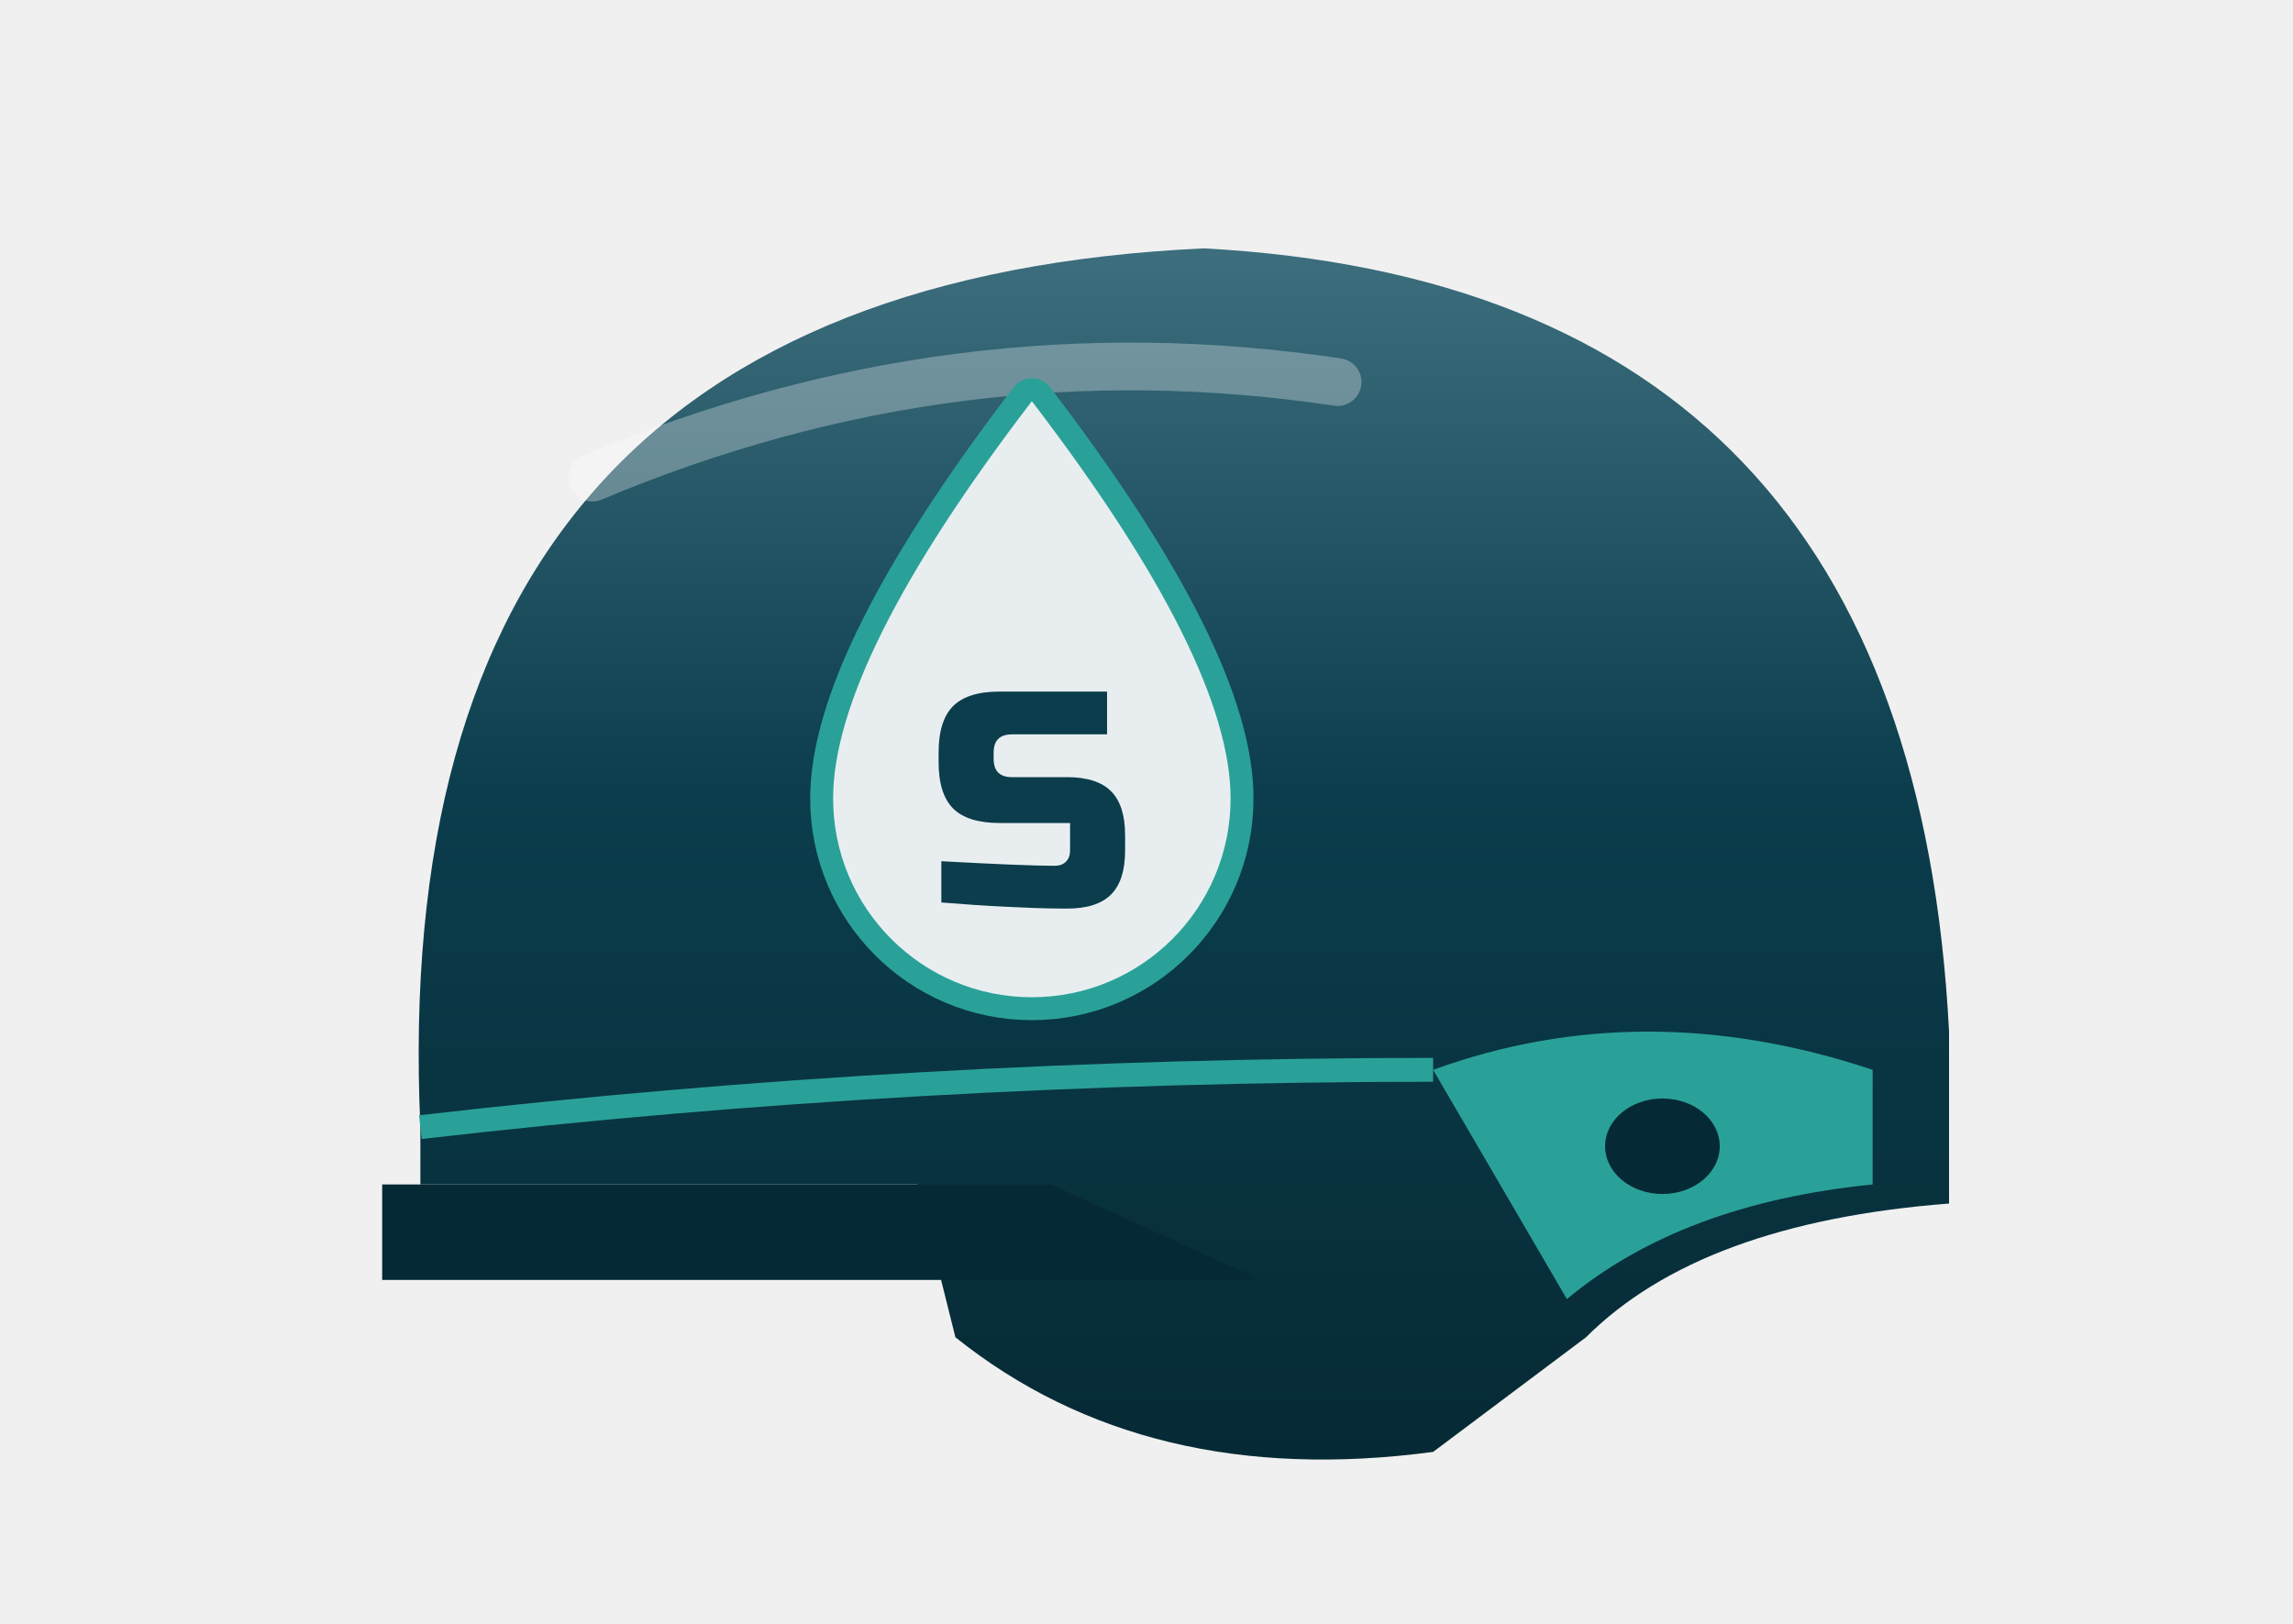
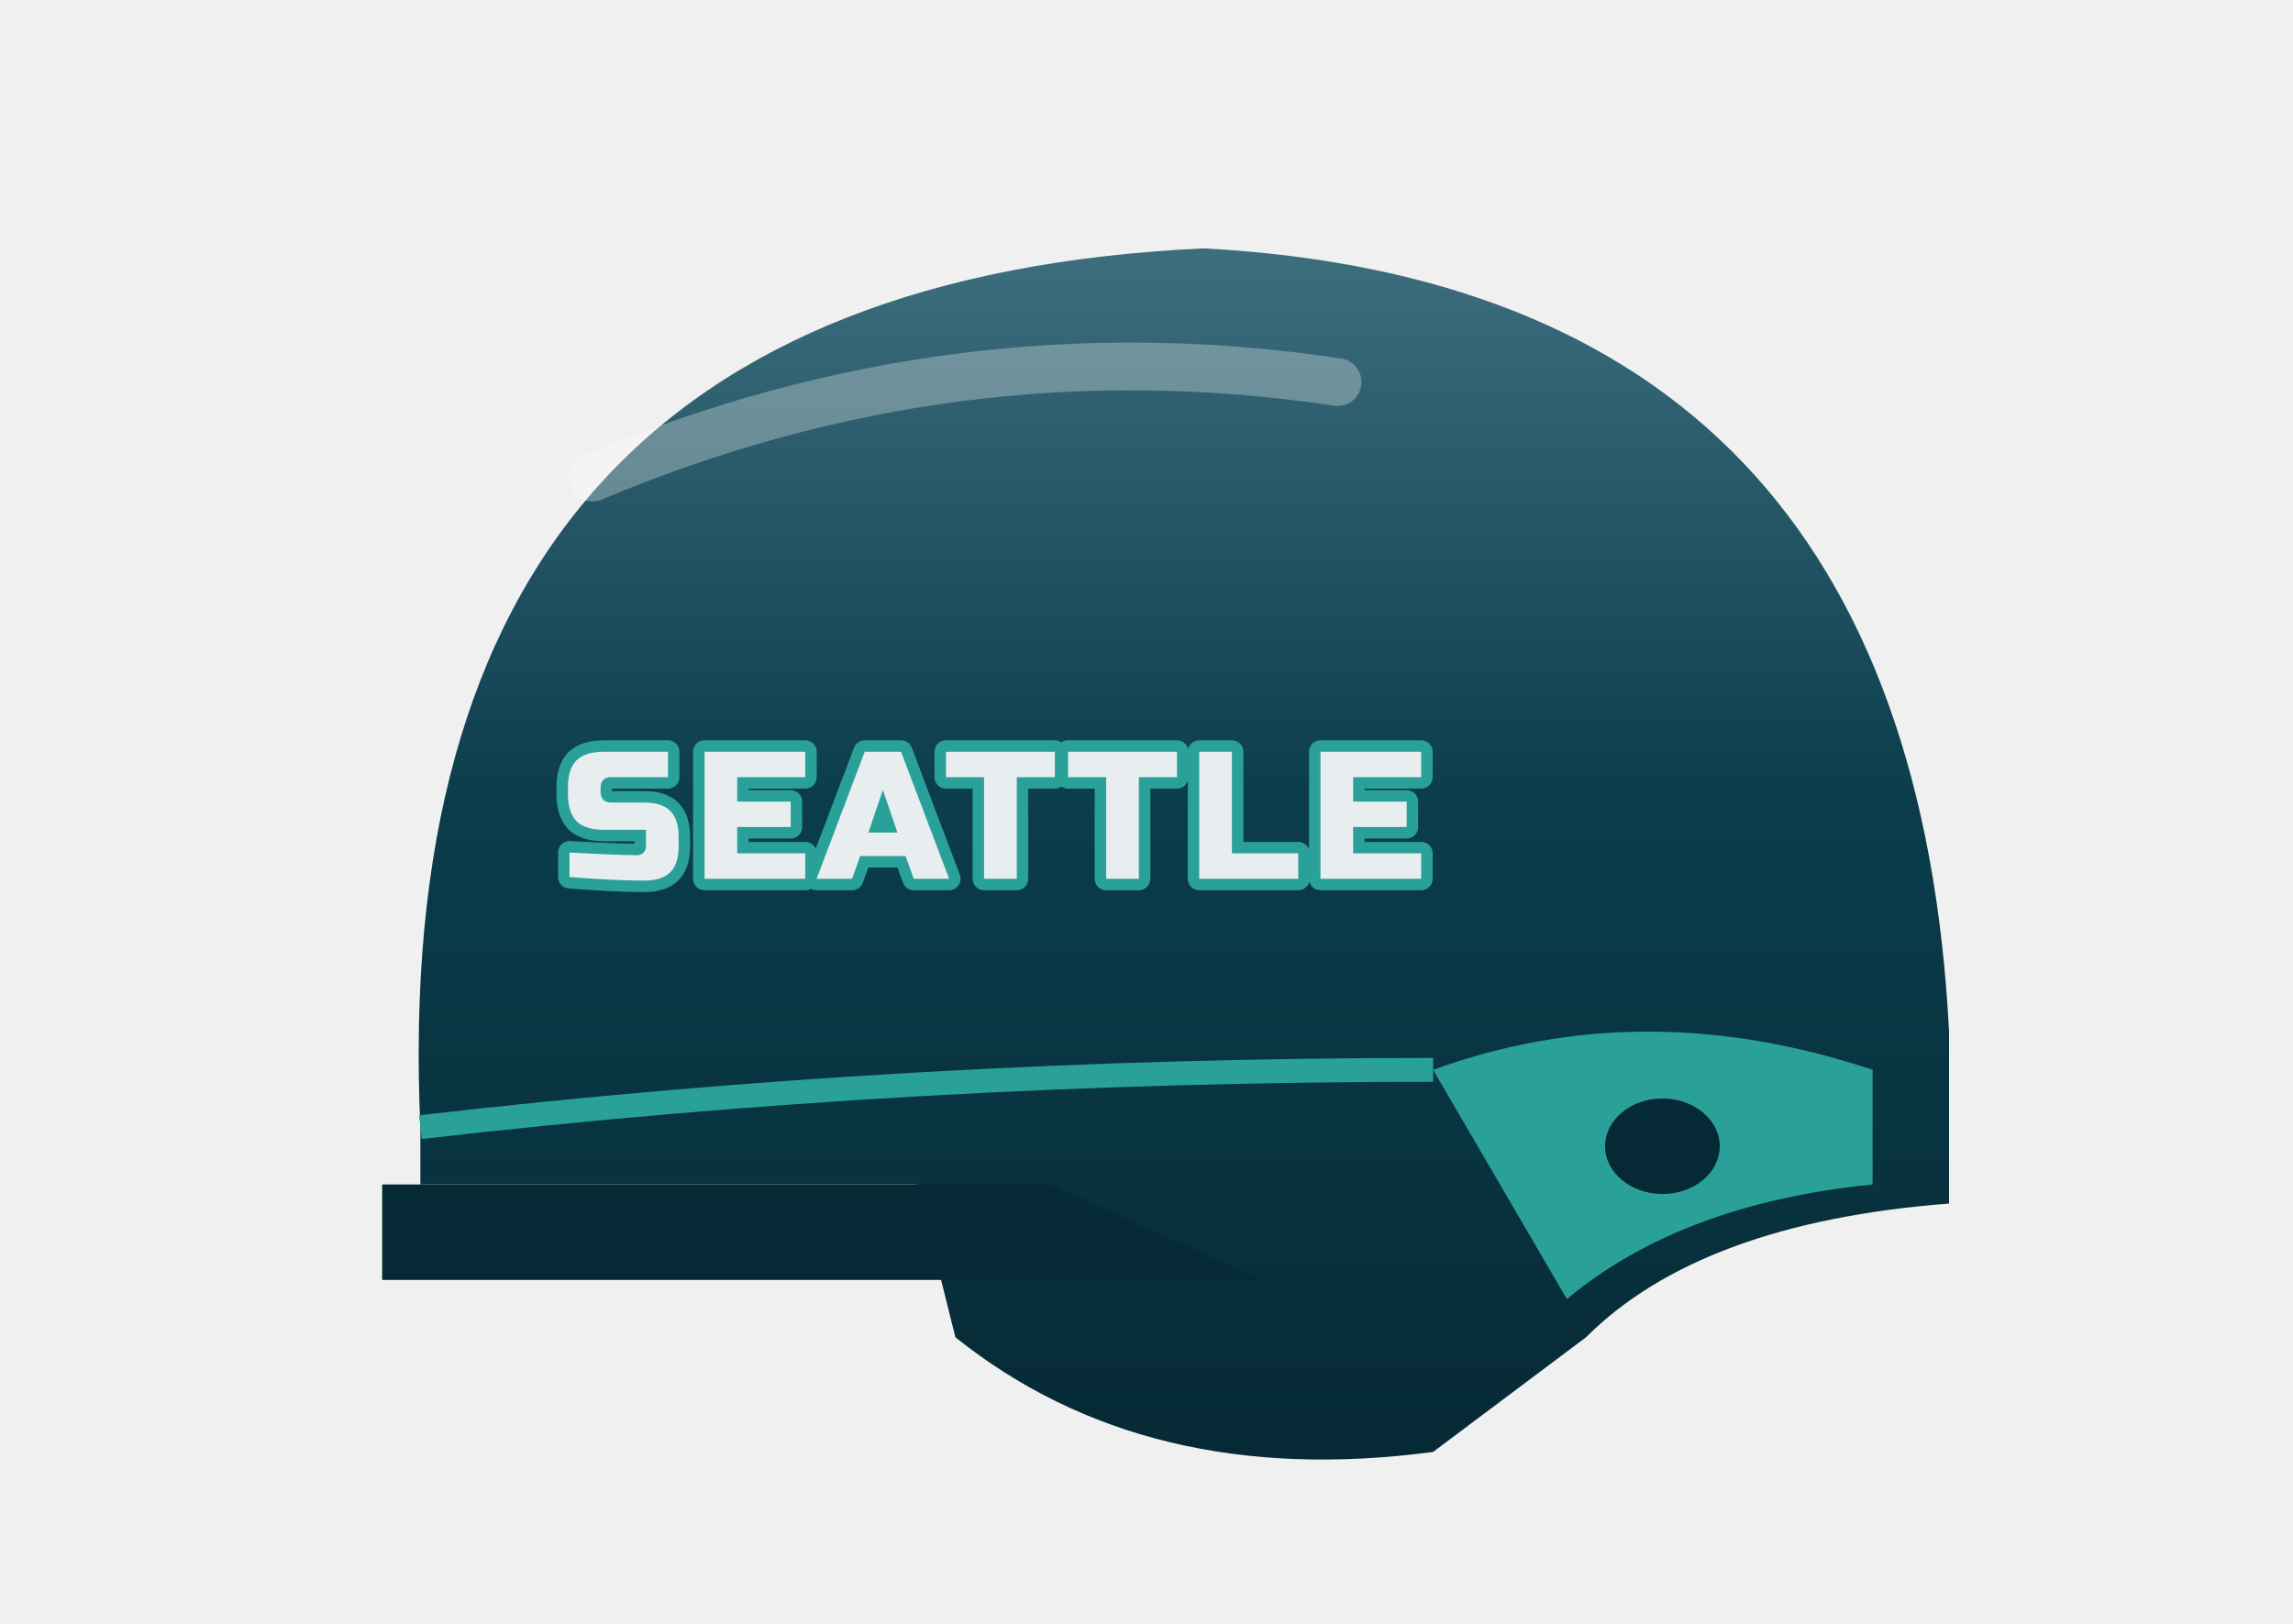
<svg xmlns="http://www.w3.org/2000/svg" viewBox="0 0 240 170" width="240" height="170" role="img" aria-label="Seattle helmet">
  <defs>
    <linearGradient id="gloss" x1="0" y1="0" x2="0" y2="1">
      <stop offset="0" stop-color="#3C6E7D" />
      <stop offset=".45" stop-color="#0B3D4C" />
      <stop offset="1" stop-color="#062A35" />
    </linearGradient>
  </defs>
  <path d="M44 118 Q40 30 126 26 Q200 30 204 108 L204 126 Q178 128 166 140 L150 152 Q120 156 100 140 L96 124 L44 124 Z" fill="url(#gloss)" />
  <path d="M150 112 Q172 104 196 112 L196 124 Q176 126 164 136 Z" fill="#2AA198" />
  <ellipse cx="174" cy="120" rx="6" ry="5" fill="#062A35" />
  <path d="M40 124 L110 124 L132 134 L40 134 Z" fill="#062A35" />
  <path d="M62 50 Q100 34 140 40" fill="none" stroke="#fff" stroke-width="5" stroke-linecap="round" opacity=".3" />
-   <g transform="translate(108 74) scale(1.6)">
-     <path d="M0 -20 Q13 -3 13 6 A13 13 0 0 1 -13 6 Q-13 -3 0 -20 Z" fill="#E8EEF0" stroke="#2AA198" stroke-width="3" stroke-linejoin="round" paint-order="stroke" />
-     <path d="M-5.92 10.1Q-0.44 10.4 1.5 10.4Q1.96 10.4 2.23 10.13Q2.5 9.86 2.5 9.4V7.6H-2.1Q-4.2 7.6 -5.15 6.65Q-6.1 5.7 -6.1 3.6V3Q-6.1 0.9 -5.15 -0.05Q-4.2 -1 -2.1 -1H4.92V1.8H-1.3Q-2.5 1.8 -2.5 3V3.4Q-2.5 4.6 -1.3 4.6H2.3Q4.26 4.6 5.18 5.52Q6.1 6.44 6.1 8.4V9.4Q6.1 11.36 5.18 12.28Q4.26 13.2 2.3 13.2Q1.28 13.2 0.14 13.16L-1.7 13.08Q-3.74 12.98 -5.92 12.8Z" fill="#0B3D4C" />
-   </g>
+   <path d="M59.61 89.25Q64.81 89.53 66.66 89.53Q67.09 89.53 67.35 89.27Q67.61 89.02 67.61 88.58V86.87H63.24Q61.24 86.87 60.34 85.97Q59.44 85.06 59.44 83.07V82.5Q59.44 80.5 60.34 79.6Q61.24 78.7 63.24 78.7H69.91V81.36H64Q62.86 81.36 62.86 82.5V82.88Q62.86 84.02 64 84.02H67.42Q69.28 84.02 70.15 84.89Q71.03 85.77 71.03 87.63V88.58Q71.03 90.44 70.15 91.32Q69.28 92.19 67.42 92.19Q66.45 92.19 65.37 92.15L63.62 92.08Q61.68 91.98 59.61 91.81Z M84.28 92H73.74V78.7H84.28V81.36H77.16V83.92H82.76V86.58H77.16V89.34H84.28Z M89.18 92H85.47L90.51 78.7H94.31L99.34 92H95.64L94.78 89.62H90.03ZM90.89 87.16H93.93L92.41 82.69Z M106.42 92H103V81.36H99.01V78.7H110.41V81.36H106.42Z M119.2 92H115.78V81.36H111.79V78.7H123.19V81.36H119.2Z M128.94 89.34H135.88V92H125.52V78.7H128.94Z M148.75 92H138.21V78.7H148.75V81.36H141.63V83.92H147.23V86.58H141.63V89.34H148.75Z" fill="#E8EEF0" stroke="#2AA198" stroke-width="2.4" stroke-linejoin="round" paint-order="stroke" />
  <path d="M44 118 Q96 112 150 112" fill="none" stroke="#2AA198" stroke-width="2.5" />
</svg>
